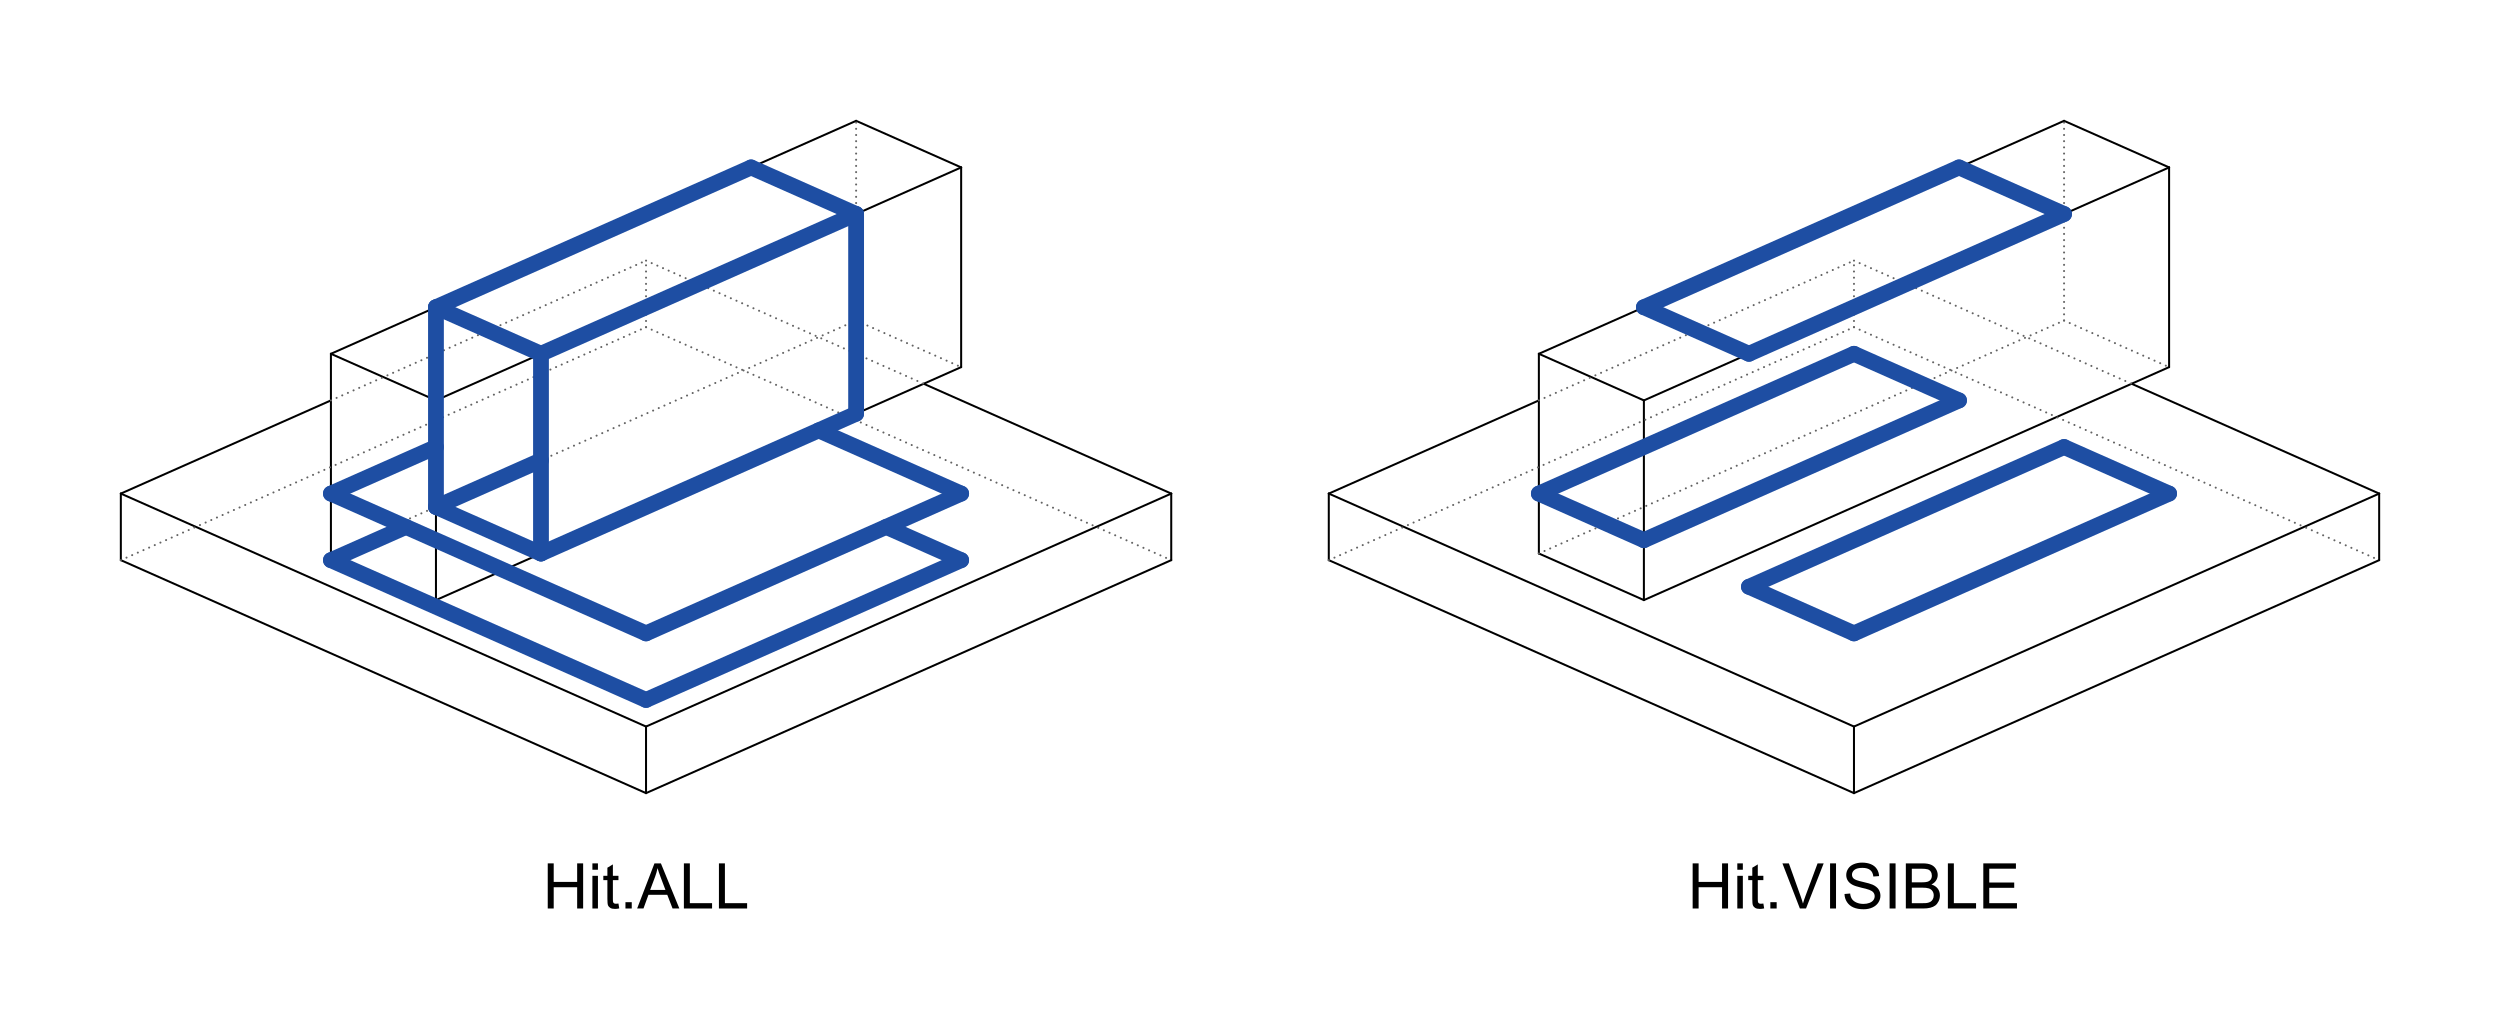
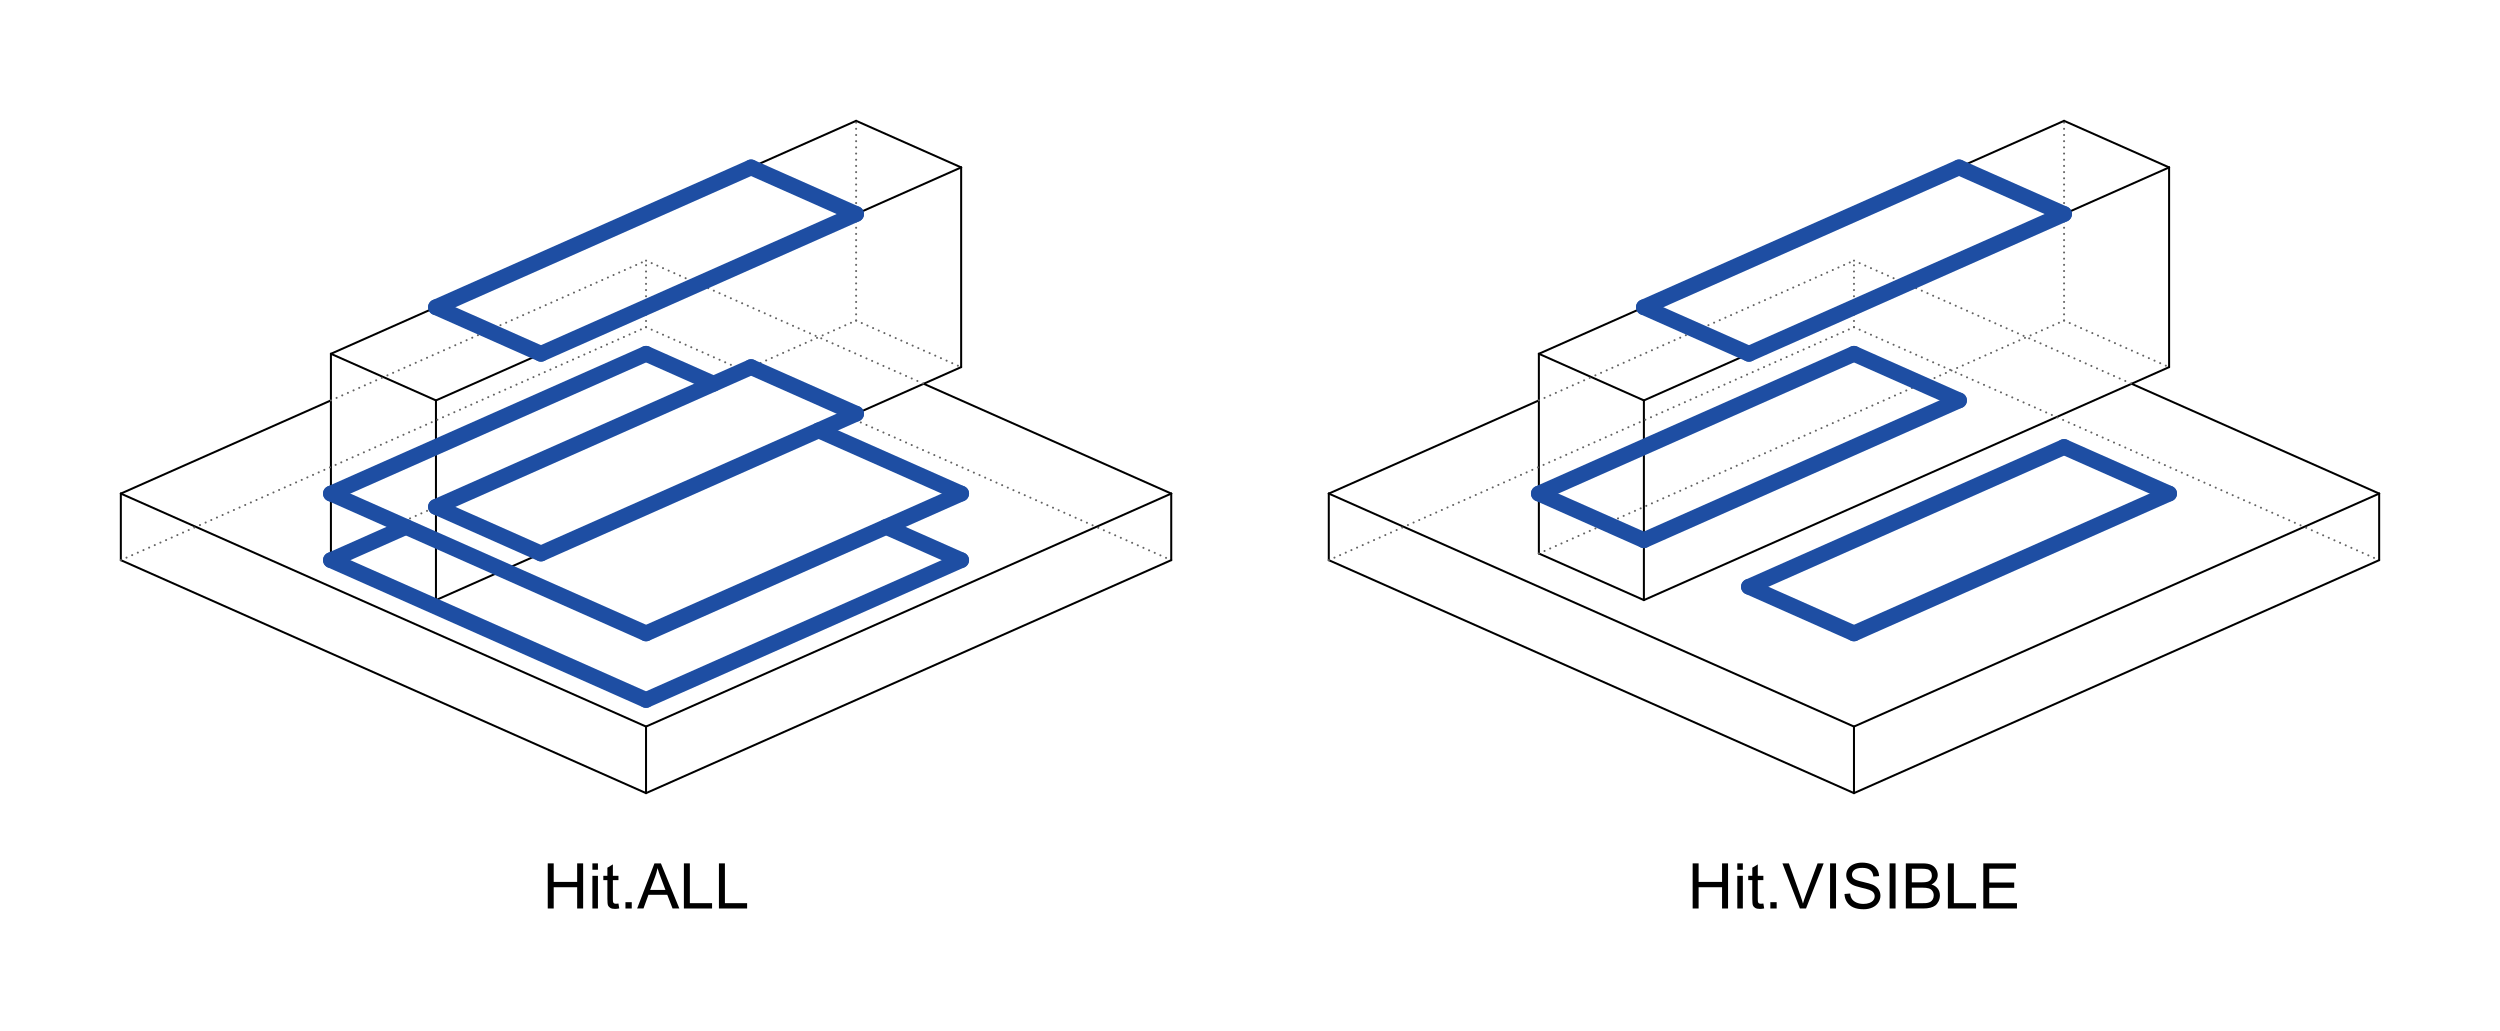
<svg xmlns="http://www.w3.org/2000/svg" width="110.7mm" height="45.612mm" viewBox="-6.507 -25.014 134.636 55.475" version="1.1">
  <g transform="scale(1,-1)" stroke-linecap="round">
    <g fill="none" stroke="rgb(0,0,0)" stroke-width="0.109" id="Visible">
      <line x1="0.0" y1="-5.153" x2="0.0" y2="-1.568" />
      <line x1="0.0" y1="-5.153" x2="28.284" y2="-17.7" />
      <line x1="0.0" y1="-1.568" x2="11.314" y2="3.45" />
      <line x1="0.0" y1="-1.568" x2="28.284" y2="-14.115" />
      <line x1="11.314" y1="-4.795" x2="11.314" y2="5.96" />
      <line x1="11.314" y1="-4.795" x2="16.971" y2="-7.304" />
      <line x1="11.314" y1="5.96" x2="16.971" y2="3.45" />
      <line x1="11.314" y1="5.96" x2="39.598" y2="18.507" />
      <line x1="16.971" y1="-7.304" x2="16.971" y2="3.45" />
      <line x1="16.971" y1="-7.304" x2="45.255" y2="5.243" />
      <line x1="16.971" y1="3.45" x2="45.255" y2="15.998" />
      <line x1="28.284" y1="-17.7" x2="28.284" y2="-14.115" />
      <line x1="28.284" y1="-17.7" x2="56.569" y2="-5.153" />
      <line x1="28.284" y1="-14.115" x2="56.569" y2="-1.568" />
      <line x1="39.598" y1="18.507" x2="45.255" y2="15.998" />
      <line x1="43.235" y1="4.347" x2="56.569" y2="-1.568" />
      <line x1="45.255" y1="5.243" x2="45.255" y2="15.998" />
      <line x1="56.569" y1="-5.153" x2="56.569" y2="-1.568" />
      <line x1="65.054" y1="-5.153" x2="65.054" y2="-1.568" />
      <line x1="65.054" y1="-5.153" x2="93.338" y2="-17.7" />
      <line x1="65.054" y1="-1.568" x2="76.368" y2="3.45" />
      <line x1="65.054" y1="-1.568" x2="93.338" y2="-14.115" />
      <line x1="76.368" y1="-4.795" x2="76.368" y2="5.96" />
      <line x1="76.368" y1="-4.795" x2="82.024" y2="-7.304" />
      <line x1="76.368" y1="5.96" x2="82.024" y2="3.45" />
      <line x1="76.368" y1="5.96" x2="104.652" y2="18.507" />
      <line x1="82.024" y1="-7.304" x2="82.024" y2="3.45" />
      <line x1="82.024" y1="-7.304" x2="110.309" y2="5.243" />
      <line x1="82.024" y1="3.45" x2="110.309" y2="15.998" />
      <line x1="93.338" y1="-17.7" x2="93.338" y2="-14.115" />
      <line x1="93.338" y1="-17.7" x2="121.622" y2="-5.153" />
      <line x1="93.338" y1="-14.115" x2="121.622" y2="-1.568" />
      <line x1="104.652" y1="18.507" x2="110.309" y2="15.998" />
      <line x1="108.288" y1="4.347" x2="121.622" y2="-1.568" />
      <line x1="110.309" y1="5.243" x2="110.309" y2="15.998" />
      <line x1="121.622" y1="-5.153" x2="121.622" y2="-1.568" />
    </g>
    <g fill="none" stroke="rgb(99,99,99)" stroke-width="0.109" id="Hidden" stroke-dasharray="0.003 0.33">
      <line x1="0.0" y1="-5.153" x2="28.284" y2="7.394" />
      <line x1="11.314" y1="-4.795" x2="39.598" y2="7.752" />
      <line x1="11.314" y1="3.45" x2="28.284" y2="10.979" />
      <line x1="28.284" y1="7.394" x2="28.284" y2="10.979" />
      <line x1="28.284" y1="7.394" x2="56.569" y2="-5.153" />
      <line x1="28.284" y1="10.979" x2="43.235" y2="4.347" />
      <line x1="39.598" y1="7.752" x2="39.598" y2="18.507" />
      <line x1="39.598" y1="7.752" x2="45.255" y2="5.243" />
      <line x1="65.054" y1="-5.153" x2="93.338" y2="7.394" />
      <line x1="76.368" y1="-4.795" x2="104.652" y2="7.752" />
      <line x1="76.368" y1="3.45" x2="93.338" y2="10.979" />
      <line x1="93.338" y1="7.394" x2="93.338" y2="10.979" />
      <line x1="93.338" y1="7.394" x2="121.622" y2="-5.153" />
      <line x1="93.338" y1="10.979" x2="108.288" y2="4.347" />
      <line x1="104.652" y1="7.752" x2="104.652" y2="18.507" />
      <line x1="104.652" y1="7.752" x2="110.309" y2="5.243" />
    </g>
    <g fill="none" stroke="rgb(30,78,163)" stroke-width="0.851" id="Result">
      <line x1="11.314" y1="-5.153" x2="15.354" y2="-3.361" />
      <line x1="11.314" y1="-5.153" x2="28.284" y2="-12.682" />
-       <line x1="11.314" y1="-1.568" x2="16.971" y2="0.941" />
      <line x1="11.314" y1="-1.568" x2="28.284" y2="-9.097" />
-       <line x1="16.971" y1="8.469" x2="16.971" y2="-2.285" />
+       <line x1="11.314" y1="-1.568" x2="28.284" y2="5.96" />
      <line x1="16.971" y1="-2.285" x2="22.627" y2="-4.795" />
-       <line x1="16.971" y1="-2.285" x2="22.627" y2="0.224" />
+       <line x1="16.971" y1="-2.285" x2="33.941" y2="5.243" />
      <line x1="16.971" y1="8.469" x2="22.627" y2="5.96" />
      <line x1="16.971" y1="8.469" x2="33.941" y2="15.998" />
-       <line x1="22.627" y1="5.96" x2="22.627" y2="-4.795" />
      <line x1="22.627" y1="-4.795" x2="39.598" y2="2.733" />
      <line x1="22.627" y1="5.96" x2="39.598" y2="13.488" />
      <line x1="28.284" y1="-12.682" x2="45.255" y2="-5.153" />
      <line x1="28.284" y1="-9.097" x2="45.255" y2="-1.568" />
+       <line x1="28.284" y1="5.96" x2="31.921" y2="4.347" />
+       <line x1="33.941" y1="5.243" x2="39.598" y2="2.733" />
      <line x1="33.941" y1="15.998" x2="39.598" y2="13.488" />
      <line x1="37.578" y1="1.837" x2="45.255" y2="-1.568" />
-       <line x1="39.598" y1="13.488" x2="39.598" y2="2.733" />
      <line x1="41.214" y1="-3.361" x2="45.255" y2="-5.153" />
      <line x1="76.368" y1="-1.568" x2="82.024" y2="-4.078" />
      <line x1="76.368" y1="-1.568" x2="93.338" y2="5.96" />
      <line x1="82.024" y1="-4.078" x2="98.995" y2="3.45" />
      <line x1="82.024" y1="8.469" x2="87.681" y2="5.96" />
      <line x1="82.024" y1="8.469" x2="98.995" y2="15.998" />
      <line x1="87.681" y1="-6.587" x2="93.338" y2="-9.097" />
      <line x1="87.681" y1="-6.587" x2="104.652" y2="0.941" />
      <line x1="87.681" y1="5.96" x2="104.652" y2="13.488" />
      <line x1="93.338" y1="-9.097" x2="110.309" y2="-1.568" />
      <line x1="93.338" y1="5.96" x2="98.995" y2="3.45" />
      <line x1="98.995" y1="15.998" x2="104.652" y2="13.488" />
      <line x1="104.652" y1="0.941" x2="110.309" y2="-1.568" />
    </g>
    <g fill="rgb(0,0,0)" stroke="none" stroke-width="0.109" id="Text">
      <path d="M 22.991,-23.913 L 23.312,-23.913 L 23.312,-22.768 L 24.575,-22.768 L 24.575,-23.913 L 24.897,-23.913 L 24.897,-21.483 L 24.575,-21.483 L 24.575,-22.481 L 23.312,-22.481 L 23.312,-21.483 L 22.991,-21.483 L 22.991,-23.913" />
      <path d="M 25.396,-23.913 L 25.694,-23.913 L 25.694,-22.153 L 25.396,-22.153 L 25.396,-23.913" />
      <path d="M 25.396,-21.826 L 25.694,-21.826 L 25.694,-21.483 L 25.396,-21.483 L 25.396,-21.826" />
      <path d="M 26.842,-23.909 L 26.799,-23.646 Q 26.718,-23.657 26.668,-23.657 Q 26.602,-23.657 26.566,-23.636 Q 26.531,-23.614 26.515,-23.578 Q 26.499,-23.541 26.499,-23.414 L 26.499,-22.385 L 26.799,-22.385 L 26.799,-22.153 L 26.499,-22.153 L 26.499,-21.538 L 26.203,-21.717 L 26.203,-22.153 L 25.984,-22.153 L 25.984,-22.385 L 26.203,-22.385 L 26.203,-23.397 Q 26.203,-23.666 26.239,-23.749 Q 26.276,-23.833 26.365,-23.885 Q 26.455,-23.936 26.617,-23.936 Q 26.716,-23.936 26.842,-23.909" />
      <path d="M 27.176,-23.913 L 27.515,-23.913 L 27.515,-23.573 L 27.176,-23.573 L 27.176,-23.913" />
      <path d="M 27.805,-23.913 L 28.147,-23.913 L 28.414,-23.177 L 29.429,-23.177 L 29.713,-23.913 L 30.079,-23.913 L 29.085,-21.483 L 28.738,-21.483 L 27.805,-23.913 M 28.506,-22.915 L 28.773,-22.202 Q 28.858,-21.972 28.904,-21.738 Q 28.96,-21.936 29.076,-22.242 L 29.33,-22.915 L 28.506,-22.915" />
      <path d="M 30.323,-23.913 L 31.841,-23.913 L 31.841,-23.626 L 30.644,-23.626 L 30.644,-21.483 L 30.323,-21.483 L 30.323,-23.913" />
      <path d="M 32.21,-23.913 L 33.728,-23.913 L 33.728,-23.626 L 32.532,-23.626 L 32.532,-21.483 L 32.21,-21.483 L 32.21,-23.913" />
      <path d="M 84.65,-23.913 L 84.971,-23.913 L 84.971,-22.768 L 86.234,-22.768 L 86.234,-23.913 L 86.556,-23.913 L 86.556,-21.483 L 86.234,-21.483 L 86.234,-22.481 L 84.971,-22.481 L 84.971,-21.483 L 84.65,-21.483 L 84.65,-23.913" />
      <path d="M 87.055,-23.913 L 87.353,-23.913 L 87.353,-22.153 L 87.055,-22.153 L 87.055,-23.913" />
      <path d="M 87.055,-21.826 L 87.353,-21.826 L 87.353,-21.483 L 87.055,-21.483 L 87.055,-21.826" />
      <path d="M 88.501,-23.909 L 88.458,-23.646 Q 88.377,-23.657 88.327,-23.657 Q 88.261,-23.657 88.225,-23.636 Q 88.19,-23.614 88.174,-23.578 Q 88.158,-23.541 88.158,-23.414 L 88.158,-22.385 L 88.458,-22.385 L 88.458,-22.153 L 88.158,-22.153 L 88.158,-21.538 L 87.862,-21.717 L 87.862,-22.153 L 87.643,-22.153 L 87.643,-22.385 L 87.862,-22.385 L 87.862,-23.397 Q 87.862,-23.666 87.898,-23.749 Q 87.935,-23.833 88.024,-23.885 Q 88.114,-23.936 88.276,-23.936 Q 88.375,-23.936 88.501,-23.909" />
      <path d="M 88.834,-23.913 L 89.174,-23.913 L 89.174,-23.573 L 88.834,-23.573 L 88.834,-23.913" />
      <path d="M 90.425,-23.913 L 90.755,-23.913 L 91.707,-21.483 L 91.378,-21.483 L 90.722,-23.248 Q 90.647,-23.447 90.591,-23.646 Q 90.54,-23.46 90.464,-23.248 L 89.832,-21.483 L 89.484,-21.483 L 90.425,-23.913" />
      <path d="M 92.05,-23.913 L 92.371,-23.913 L 92.371,-21.483 L 92.05,-21.483 L 92.05,-23.913" />
      <path d="M 93.132,-23.106 L 92.828,-23.132 Q 92.835,-23.376 92.962,-23.569 Q 93.089,-23.762 93.312,-23.858 Q 93.534,-23.954 93.864,-23.954 Q 94.124,-23.954 94.332,-23.859 Q 94.54,-23.764 94.651,-23.592 Q 94.763,-23.42 94.763,-23.227 Q 94.763,-23.031 94.661,-22.881 Q 94.56,-22.731 94.348,-22.633 Q 94.202,-22.567 93.81,-22.478 Q 93.418,-22.39 93.326,-22.305 Q 93.231,-22.221 93.231,-22.09 Q 93.231,-21.939 93.365,-21.832 Q 93.498,-21.725 93.79,-21.725 Q 94.07,-21.725 94.213,-21.843 Q 94.356,-21.96 94.381,-22.191 L 94.69,-22.168 Q 94.681,-21.954 94.57,-21.785 Q 94.459,-21.616 94.253,-21.529 Q 94.047,-21.442 93.776,-21.442 Q 93.531,-21.442 93.331,-21.525 Q 93.13,-21.607 93.026,-21.767 Q 92.921,-21.927 92.921,-22.111 Q 92.921,-22.279 93.007,-22.414 Q 93.092,-22.549 93.266,-22.64 Q 93.4,-22.711 93.735,-22.792 Q 94.07,-22.872 94.168,-22.91 Q 94.32,-22.968 94.386,-23.053 Q 94.453,-23.139 94.453,-23.253 Q 94.453,-23.366 94.384,-23.461 Q 94.315,-23.556 94.174,-23.611 Q 94.033,-23.666 93.849,-23.666 Q 93.642,-23.666 93.476,-23.594 Q 93.311,-23.522 93.232,-23.405 Q 93.153,-23.288 93.132,-23.106" />
      <path d="M 95.256,-23.913 L 95.578,-23.913 L 95.578,-21.483 L 95.256,-21.483 L 95.256,-23.913" />
      <path d="M 96.131,-23.913 L 97.058,-23.913 Q 97.29,-23.913 97.45,-23.872 Q 97.61,-23.831 97.716,-23.752 Q 97.822,-23.672 97.894,-23.526 Q 97.966,-23.379 97.966,-23.208 Q 97.966,-22.996 97.848,-22.84 Q 97.729,-22.685 97.509,-22.62 Q 97.679,-22.535 97.764,-22.398 Q 97.848,-22.26 97.848,-22.105 Q 97.848,-21.937 97.753,-21.784 Q 97.658,-21.631 97.49,-21.557 Q 97.321,-21.483 97.043,-21.483 L 96.131,-21.483 L 96.131,-23.913 M 96.453,-22.504 L 96.453,-21.77 L 96.939,-21.77 Q 97.2,-21.77 97.308,-21.804 Q 97.416,-21.838 97.474,-21.93 Q 97.532,-22.022 97.532,-22.143 Q 97.532,-22.27 97.47,-22.355 Q 97.408,-22.439 97.285,-22.476 Q 97.192,-22.504 96.978,-22.504 L 96.453,-22.504 M 96.453,-23.626 L 96.453,-22.791 L 97.015,-22.791 Q 97.247,-22.791 97.37,-22.831 Q 97.494,-22.872 97.563,-22.972 Q 97.633,-23.072 97.633,-23.208 Q 97.633,-23.324 97.585,-23.413 Q 97.537,-23.502 97.462,-23.548 Q 97.388,-23.594 97.277,-23.614 Q 97.214,-23.626 97.058,-23.626 L 96.453,-23.626" />
      <path d="M 98.395,-23.913 L 99.913,-23.913 L 99.913,-23.626 L 98.717,-23.626 L 98.717,-21.483 L 98.395,-21.483 L 98.395,-23.913" />
      <path d="M 100.303,-23.913 L 102.116,-23.913 L 102.116,-23.626 L 100.624,-23.626 L 100.624,-22.799 L 101.968,-22.799 L 101.968,-22.514 L 100.624,-22.514 L 100.624,-21.77 L 102.06,-21.77 L 102.06,-21.483 L 100.303,-21.483 L 100.303,-23.913" />
    </g>
  </g>
</svg>
